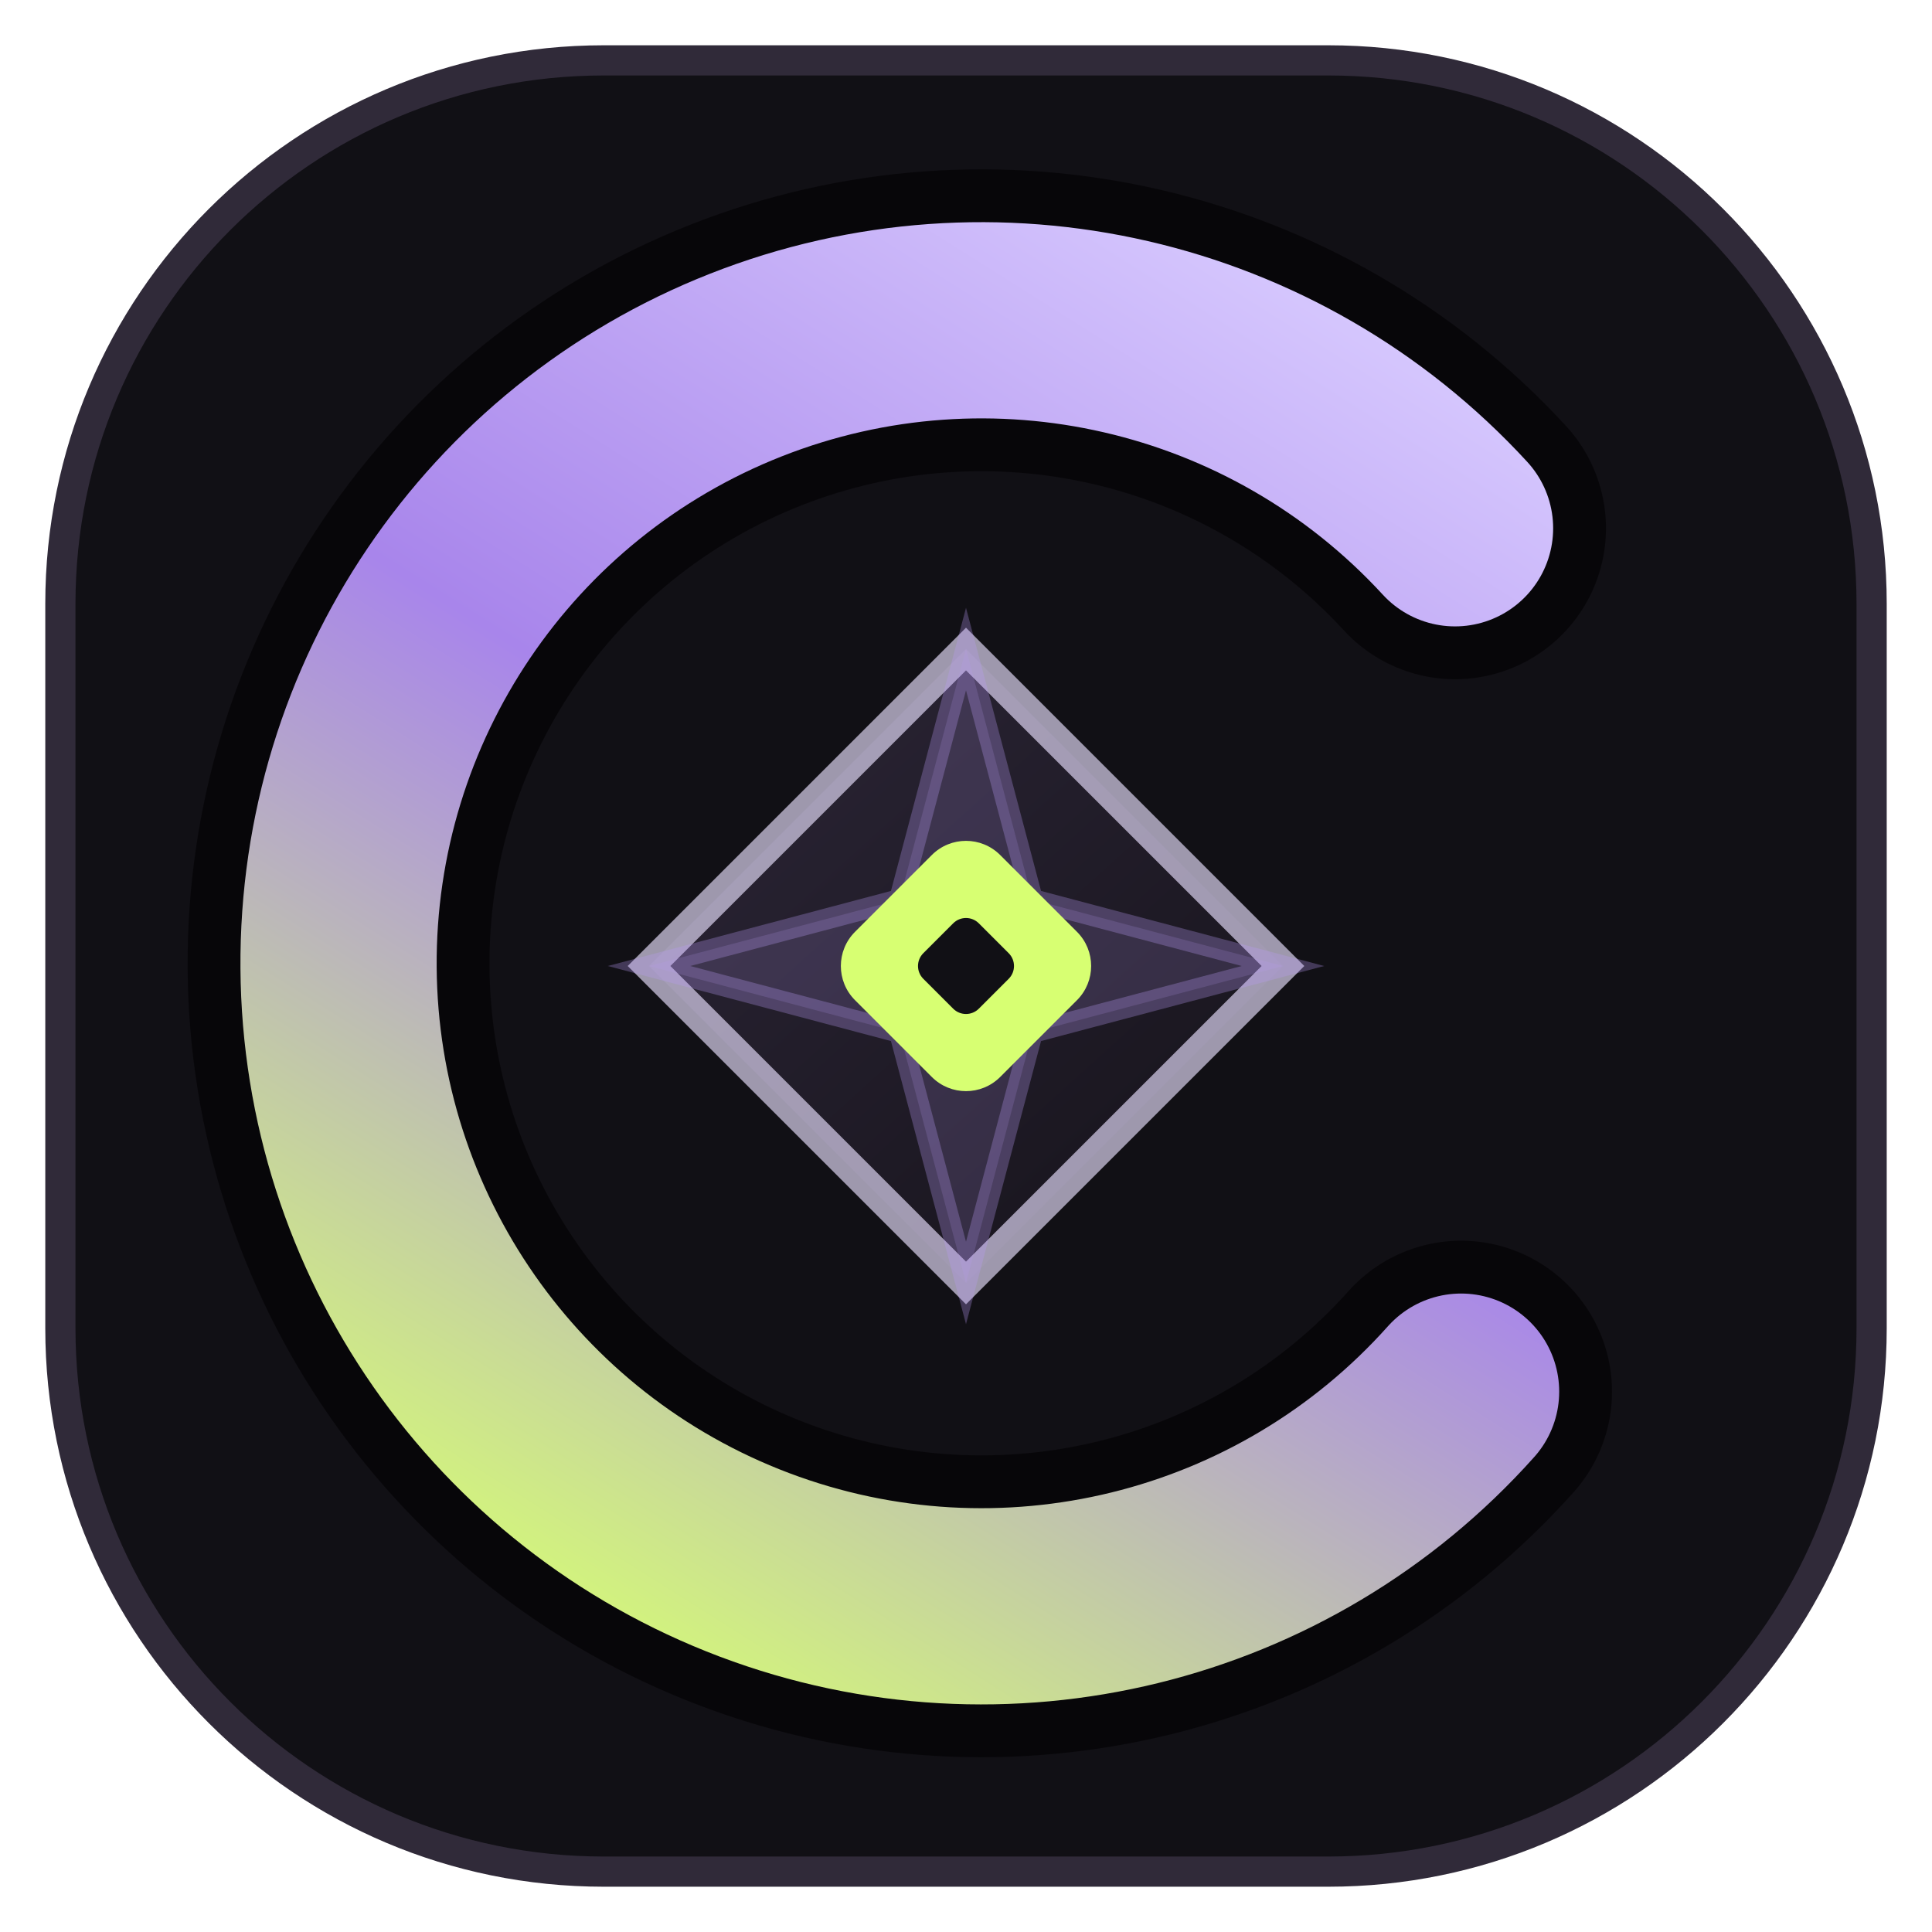
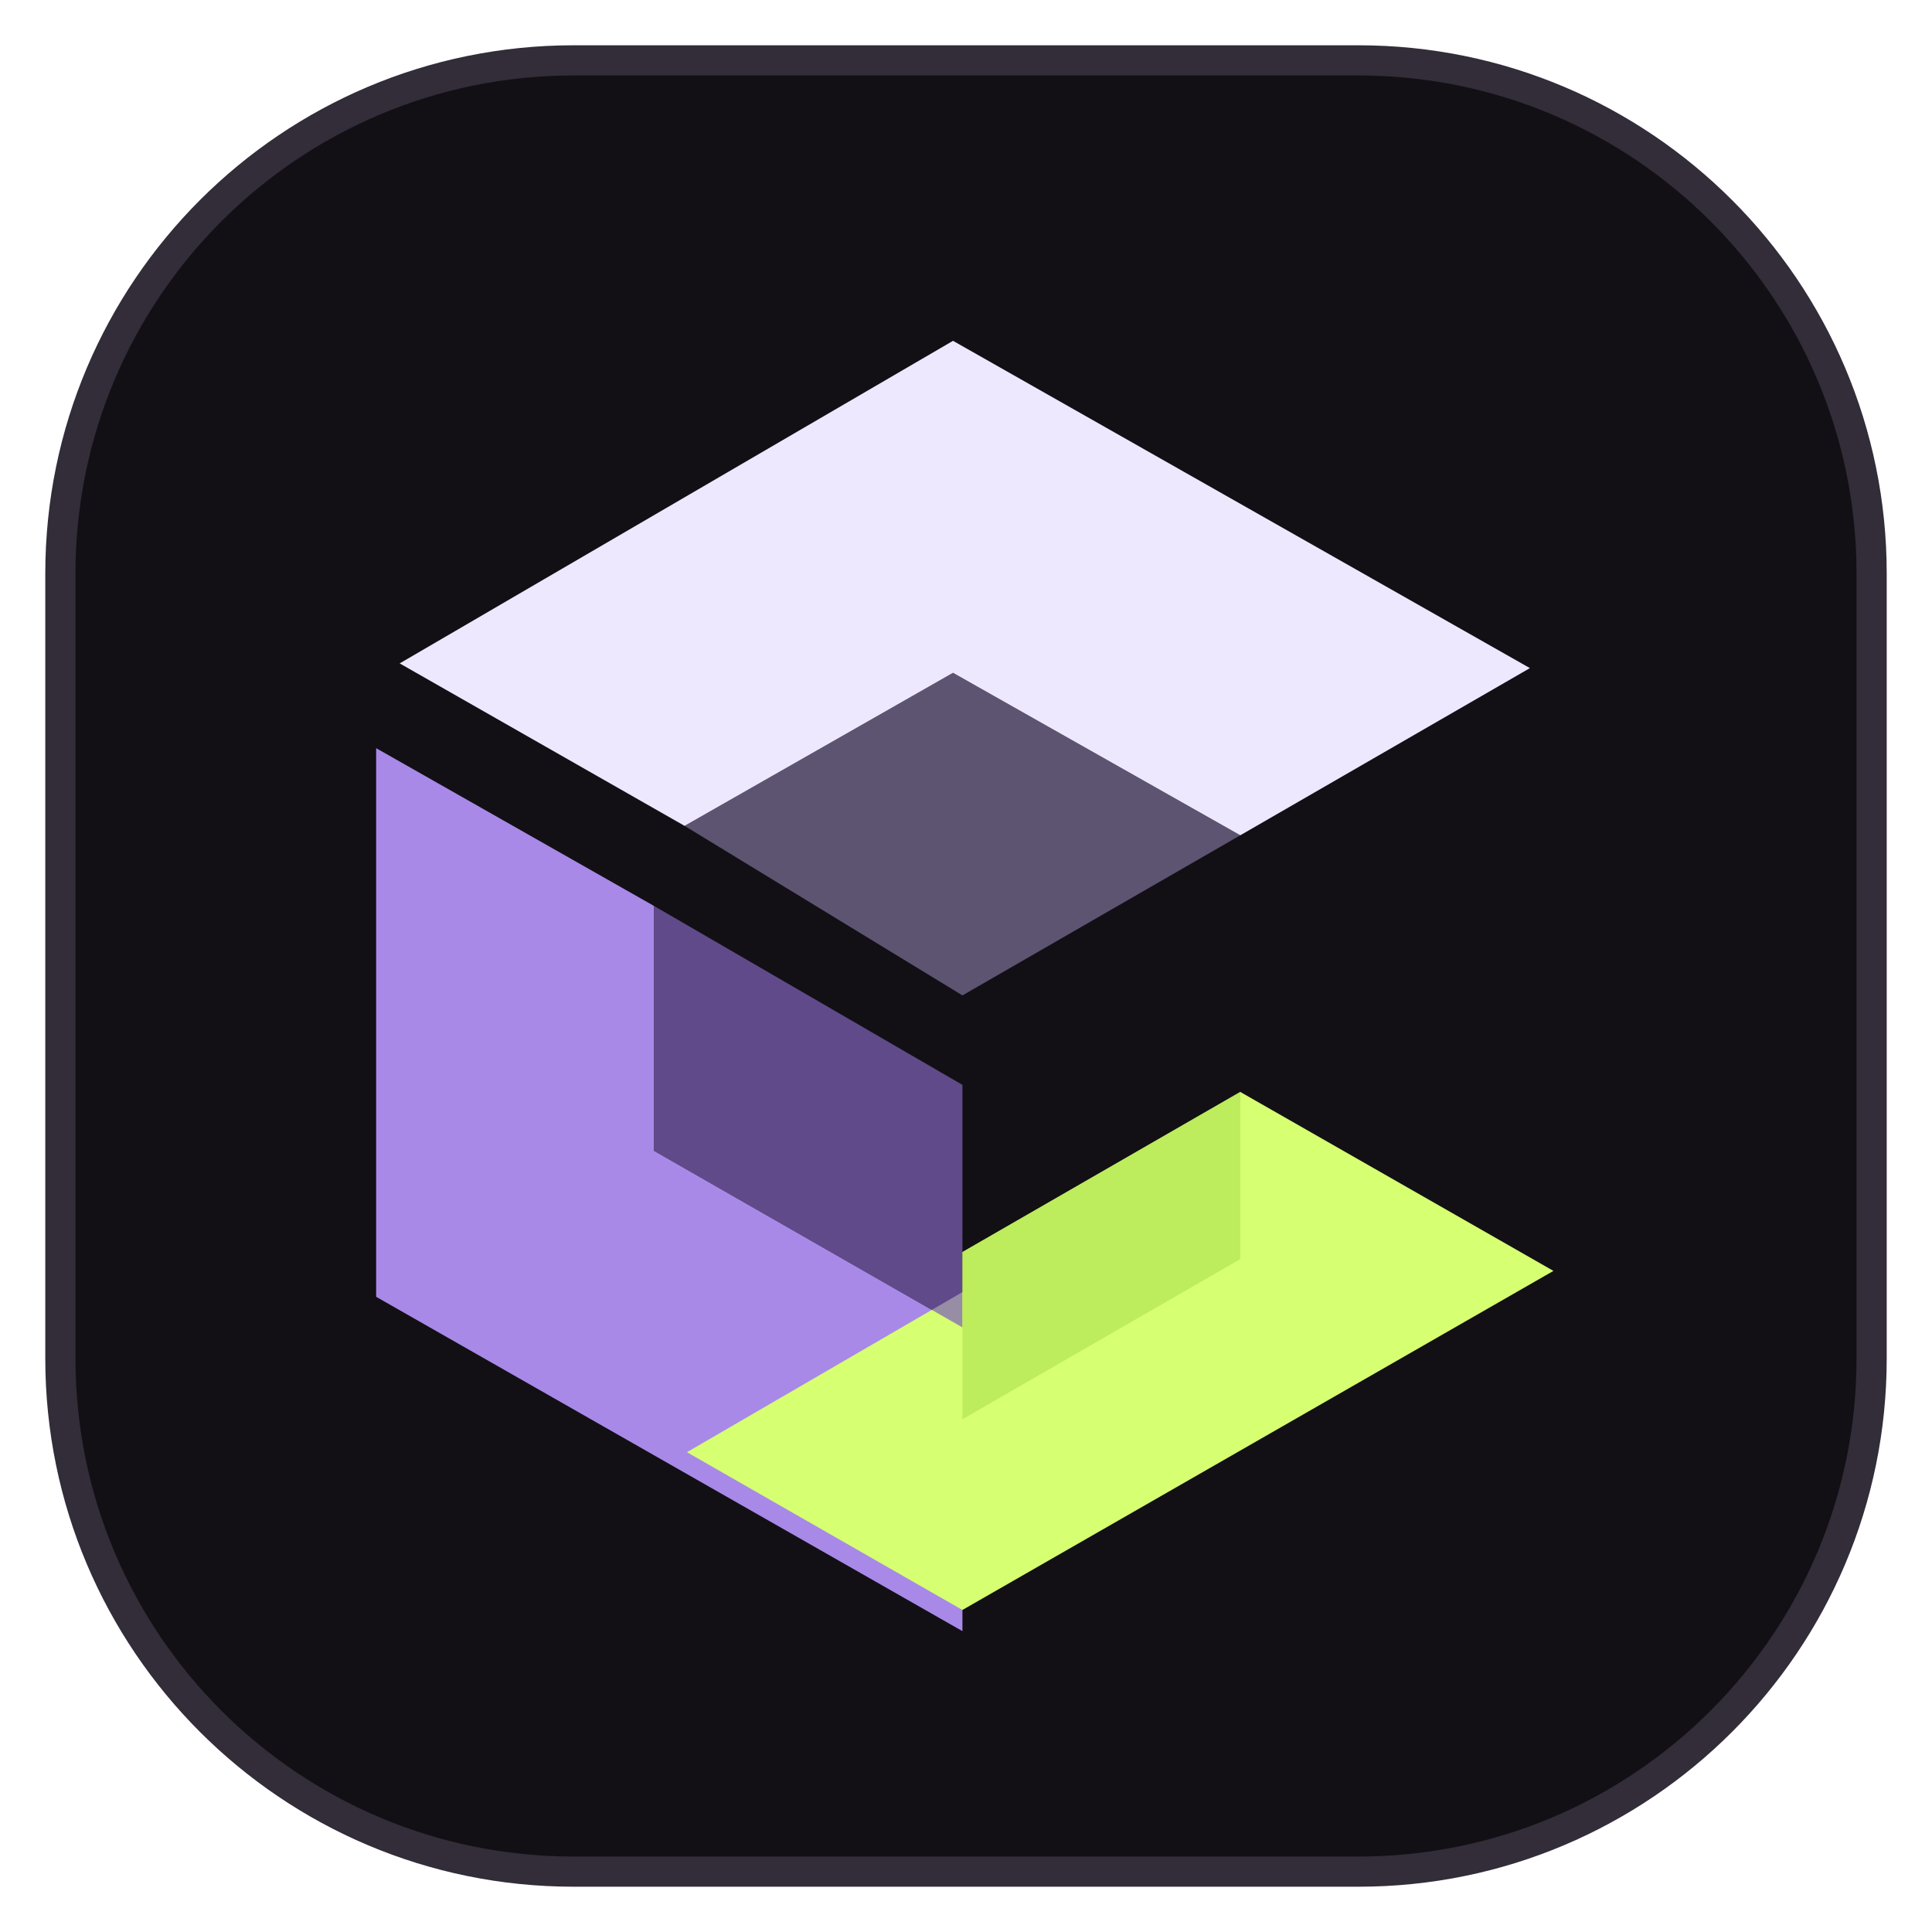
<svg xmlns="http://www.w3.org/2000/svg" viewBox="0 0 64 64" fill="none">
-   <defs>
-     <linearGradient id="r" x1="48" y1="10" x2="19" y2="56" gradientUnits="userSpaceOnUse">
-       <stop stop-color="#D9CCFF" />
-       <stop offset=".48" stop-color="#A885EB" />
-       <stop offset="1" stop-color="#D7FF72" />
-     </linearGradient>
-     <linearGradient id="m" x1="23" y1="22" x2="42" y2="43" gradientUnits="userSpaceOnUse">
-       <stop stop-color="#2B2536" />
-       <stop offset="1" stop-color="#151219" />
-     </linearGradient>
-   </defs>
-   <rect x="2" y="2" width="60" height="60" rx="18" fill="#111015" stroke="#302A39" />
-   <path d="M48.2 17.5A21.3 21.3 0 1 0 48.4 46.1" stroke="#050407" stroke-opacity=".8" stroke-width="10" stroke-linecap="round" />
-   <path d="M48.2 17.5A21.3 21.3 0 1 0 48.4 46.1" stroke="url(#r)" stroke-width="6.5" stroke-linecap="round" />
-   <path d="M32 21.5 42.5 32 32 42.5 21.5 32 32 21.5Z" fill="url(#m)" stroke="#E9E0FF" stroke-opacity=".65" />
-   <path d="m32 21.5-2.2 8.3-8.3 2.2 8.3 2.2 2.2 8.3 2.2-8.3 8.3-2.2-8.3-2.2-2.2-8.3Z" fill="#B89AF4" fill-opacity=".17" stroke="#B89AF4" stroke-opacity=".3" stroke-width=".7" />
-   <rect x="28.6" y="28.6" width="6.8" height="6.8" rx="1.6" transform="rotate(45 32 32)" fill="#D7FF72" />
-   <rect x="30.7" y="30.7" width="2.6" height="2.6" rx=".6" transform="rotate(45 32 32)" fill="#111015" />
+   <rect x="2" y="2" width="60" height="60" rx="17" fill="#121015" stroke="#322D39" />
+   <g transform="translate(7 7) scale(.78)">
+     <path d="M31.5 5.5 56 19.4 43.7 26.5 31.5 19.6 20.1 26.1 8 19.2 31.5 5.5Z" fill="#EEE8FF" />
+     <path d="M7 22.8 18.8 29.5v10.4l13.1 7.5v12.9L7 46.1V22.8Z" fill="#A889E8" />
+     <path d="m31.9 44.2 11.8-6.8L57 45 31.9 59.4l-11.7-6.7 11.7-6.8v-1.7Z" fill="#D7FF72" />
+     <path d="m20.1 26.1 11.4-6.5 12.2 6.9-11.8 6.8-11.8-7.2Z" fill="#C7B4F4" fill-opacity=".42" />
+     <path d="m18.8 29.5 13.1 7.6v10.3l-13.1-7.5V29.5Z" fill="#7E61B8" fill-opacity=".72" />
+     <path d="m31.9 44.2 11.8-6.8v7.1l-11.8 6.8v-7.1Z" fill="#B6E756" fill-opacity=".8" />
+   </g>
</svg>
